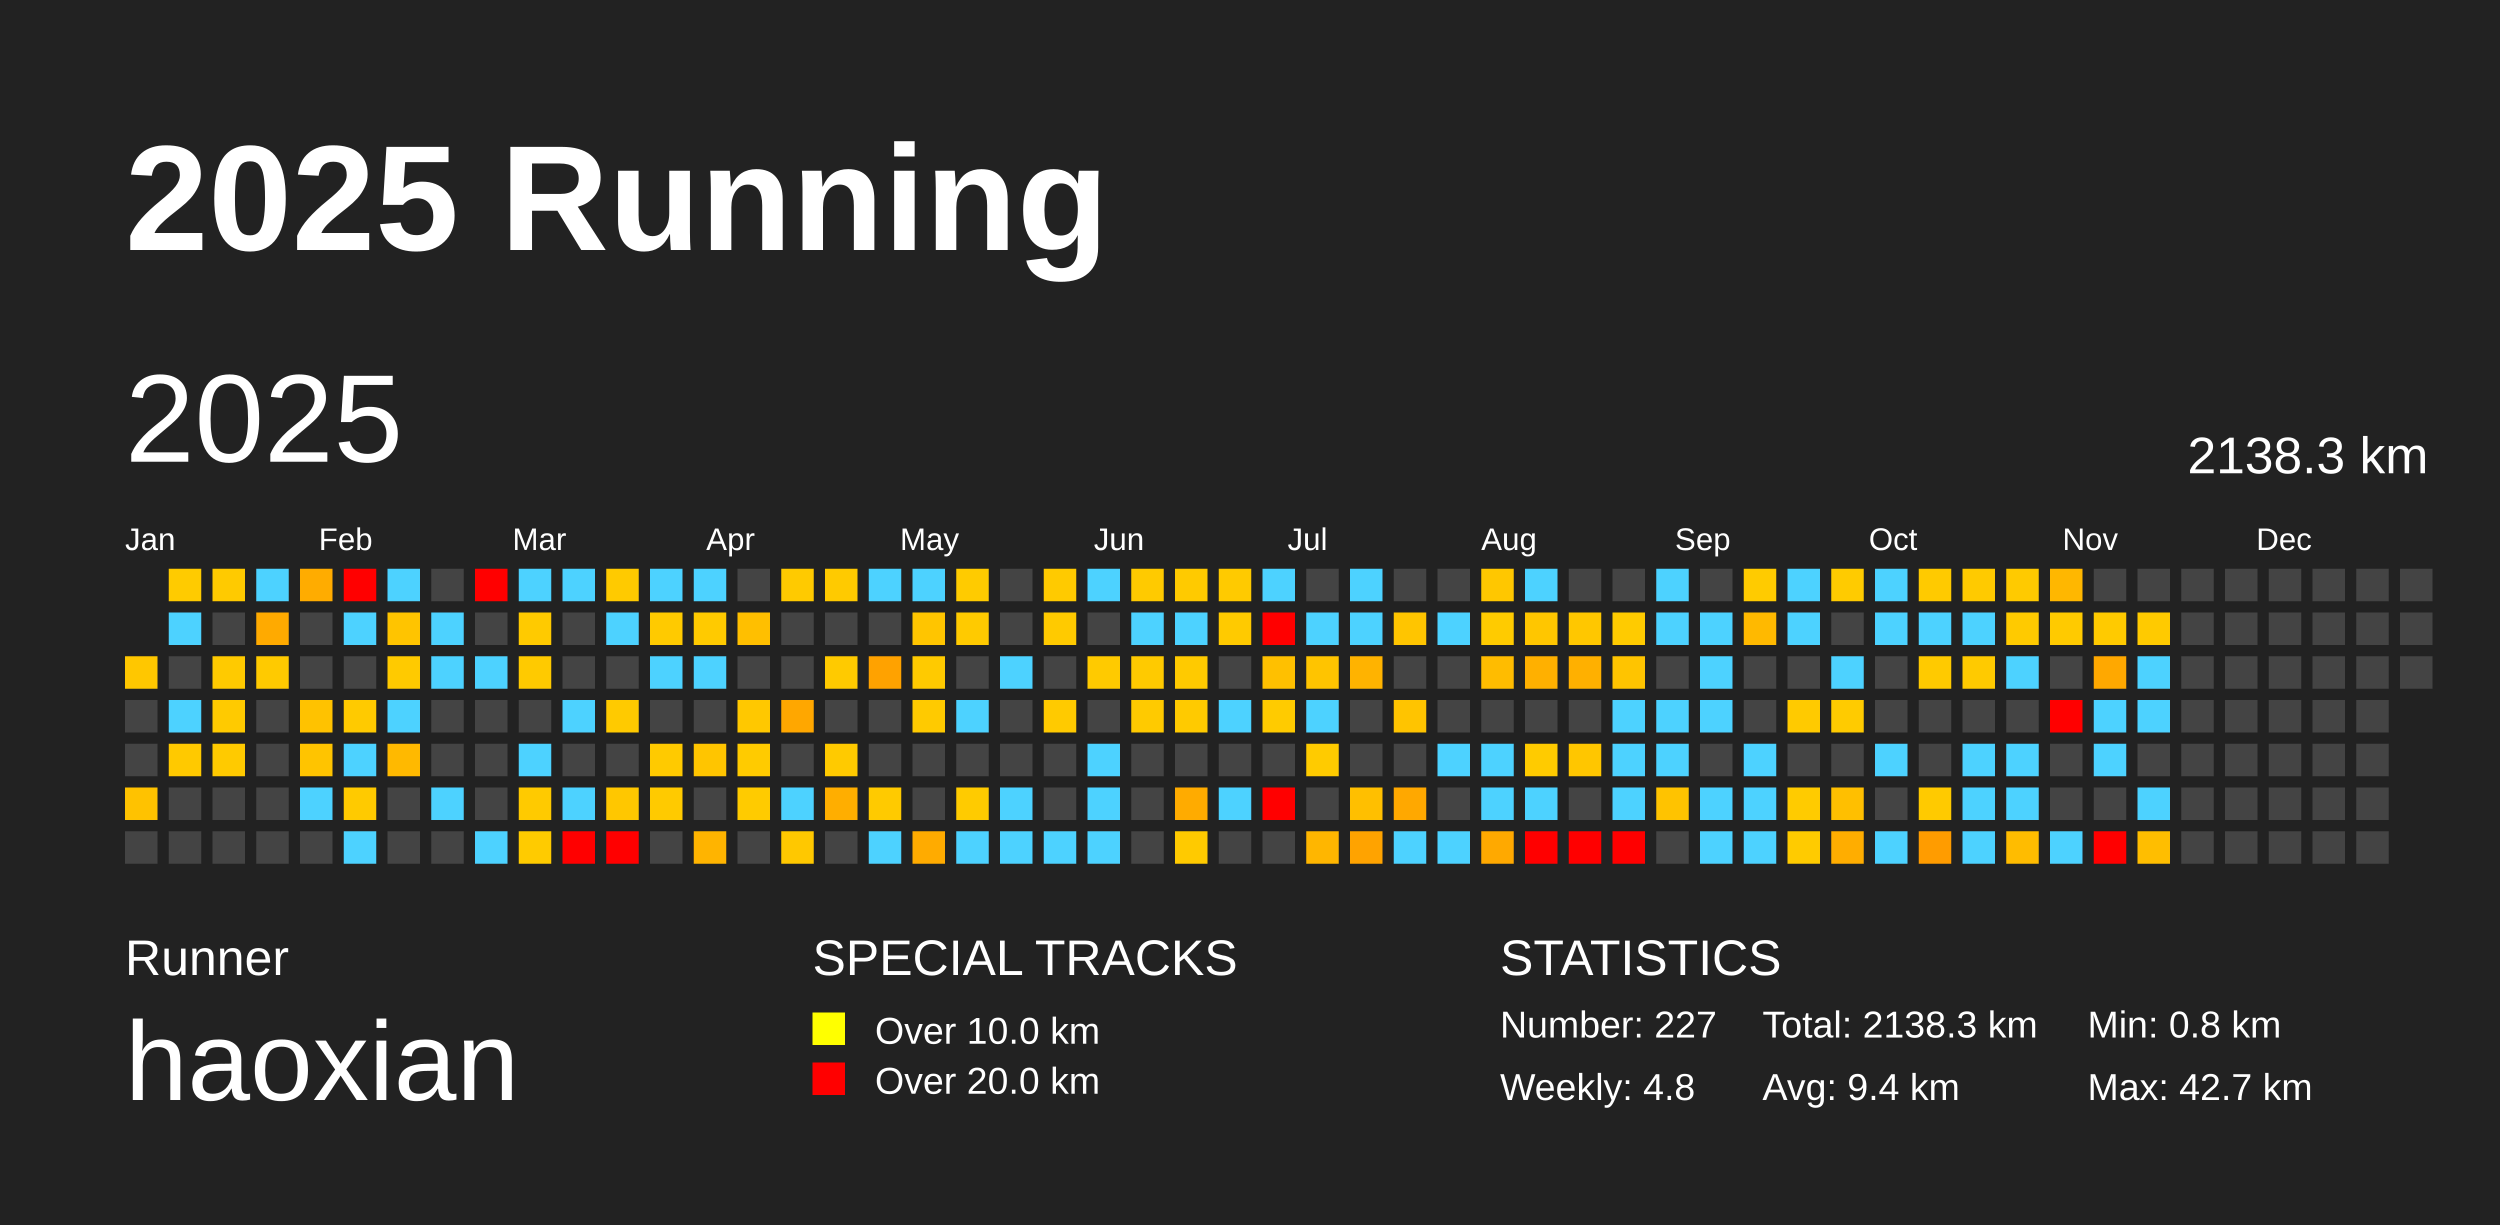
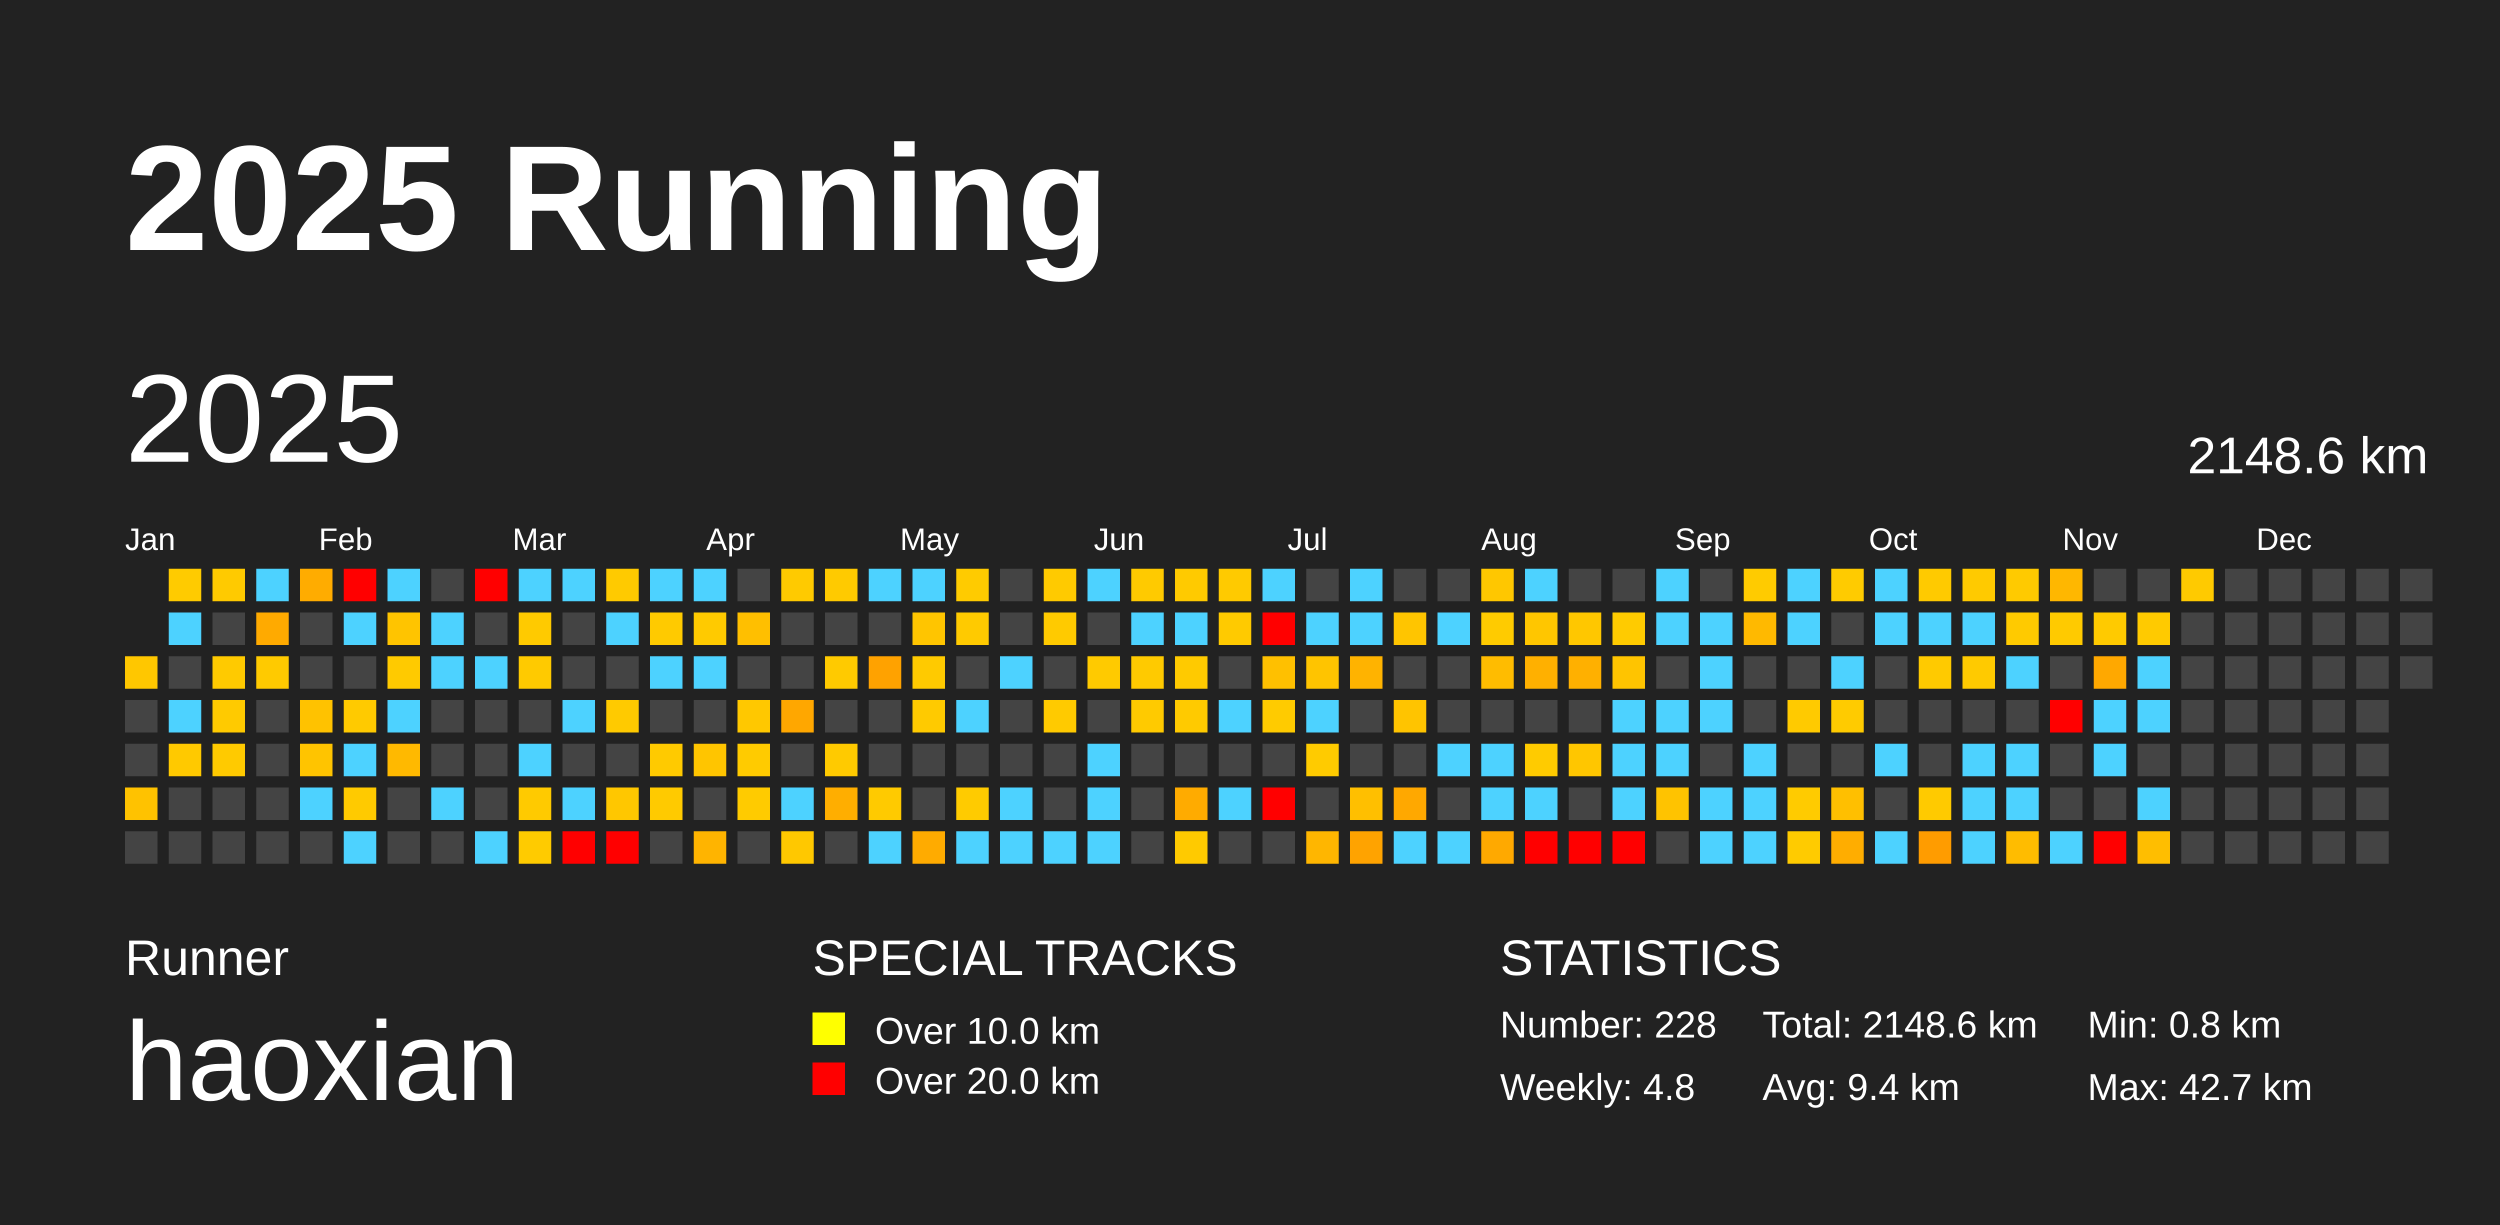
<svg xmlns="http://www.w3.org/2000/svg" baseProfile="full" height="98mm" version="1.1" viewBox="0,0,200,98" width="200mm">
  <defs />
  <rect fill="#222222" height="98" width="200" x="0" y="0" />
  <text fill="#FFFFFF" style="font-size:12px; font-family:Arial; font-weight:bold;" x="10" y="20">2025 Running</text>
  <text fill="#FFFFFF" style="font-size:4px; font-family:Arial" x="10" y="78">Runner</text>
  <text fill="#FFFFFF" style="font-size:9px; font-family:Arial" x="10" y="88">haoxian</text>
  <text fill="#FFFFFF" style="font-size:4px; font-family:Arial" x="65" y="78">SPECIAL TRACKS</text>
  <rect fill="yellow" height="2.6" width="2.6" x="65" y="81" />
  <text fill="#FFFFFF" style="font-size:3px; font-family:Arial" x="70" y="83.5">Over 10.0 km</text>
  <rect fill="red" height="2.6" width="2.6" x="65" y="85" />
  <text fill="#FFFFFF" style="font-size:3px; font-family:Arial" x="70" y="87.5">Over 20.0 km</text>
  <text fill="#FFFFFF" style="font-size:4px; font-family:Arial" x="120" y="78">STATISTICS</text>
-   <text fill="#FFFFFF" style="font-size:3px; font-family:Arial" x="120" y="83">Number: 227</text>
+   <text fill="#FFFFFF" style="font-size:3px; font-family:Arial" x="120" y="83">Number: 228</text>
  <text fill="#FFFFFF" style="font-size:3px; font-family:Arial" x="120" y="88">Weekly: 4.8</text>
-   <text fill="#FFFFFF" style="font-size:3px; font-family:Arial" x="141" y="83">Total: 2138.3 km</text>
+   <text fill="#FFFFFF" style="font-size:3px; font-family:Arial" x="141" y="83">Total: 2148.6 km</text>
  <text fill="#FFFFFF" style="font-size:3px; font-family:Arial" x="141" y="88">Avg: 9.4 km</text>
  <text fill="#FFFFFF" style="font-size:3px; font-family:Arial" x="167" y="83">Min: 0.8 km</text>
  <text fill="#FFFFFF" style="font-size:3px; font-family:Arial" x="167" y="88">Max: 42.7 km</text>
  <text dominant-baseline="hanging" fill="#FFFFFF" style="font-size:10.0px; font-family:Arial;" x="10" y="30">2025</text>
-   <text dominant-baseline="hanging" fill="#FFFFFF" style="font-size:4.125px; font-family:Arial;" x="175" y="35">2138.3 km</text>
+   <text dominant-baseline="hanging" fill="#FFFFFF" style="font-size:4.125px; font-family:Arial;" x="175" y="35">2148.6 km</text>
  <text fill="#FFFFFF" style="font-size:2.5px; font-family:Arial" x="10.0" y="44">Jan</text>
  <text fill="#FFFFFF" style="font-size:2.5px; font-family:Arial" x="25.5" y="44">Feb</text>
  <text fill="#FFFFFF" style="font-size:2.5px; font-family:Arial" x="41.0" y="44">Mar</text>
  <text fill="#FFFFFF" style="font-size:2.5px; font-family:Arial" x="56.5" y="44">Apr</text>
  <text fill="#FFFFFF" style="font-size:2.5px; font-family:Arial" x="72.0" y="44">May</text>
  <text fill="#FFFFFF" style="font-size:2.5px; font-family:Arial" x="87.5" y="44">Jun</text>
  <text fill="#FFFFFF" style="font-size:2.5px; font-family:Arial" x="103.0" y="44">Jul</text>
  <text fill="#FFFFFF" style="font-size:2.5px; font-family:Arial" x="118.5" y="44">Aug</text>
  <text fill="#FFFFFF" style="font-size:2.5px; font-family:Arial" x="134.0" y="44">Sep</text>
  <text fill="#FFFFFF" style="font-size:2.5px; font-family:Arial" x="149.5" y="44">Oct</text>
  <text fill="#FFFFFF" style="font-size:2.5px; font-family:Arial" x="165.0" y="44">Nov</text>
  <text fill="#FFFFFF" style="font-size:2.5px; font-family:Arial" x="180.5" y="44">Dec</text>
  <rect fill="#ffc700" height="2.6" width="2.6" x="10.0" y="52.5" />
  <rect fill="#444444" height="2.6" width="2.6" x="10.0" y="56.0" />
  <rect fill="#444444" height="2.6" width="2.6" x="10.0" y="59.5" />
  <rect fill="#ffc200" height="2.6" width="2.6" x="10.0" y="63.0" />
  <rect fill="#444444" height="2.6" width="2.6" x="10.0" y="66.5" />
  <rect fill="#ffcb00" height="2.6" width="2.6" x="13.5" y="45.5" />
  <rect fill="#4dd2ff" height="2.6" width="2.6" x="13.5" y="49.0" />
  <rect fill="#444444" height="2.6" width="2.6" x="13.5" y="52.5" />
  <rect fill="#4dd2ff" height="2.6" width="2.6" x="13.5" y="56.0" />
  <rect fill="#ffc900" height="2.6" width="2.6" x="13.5" y="59.5" />
  <rect fill="#444444" height="2.6" width="2.6" x="13.5" y="63.0" />
  <rect fill="#444444" height="2.6" width="2.6" x="13.5" y="66.5" />
  <rect fill="#ffca00" height="2.6" width="2.6" x="17.0" y="45.5" />
  <rect fill="#444444" height="2.6" width="2.6" x="17.0" y="49.0" />
  <rect fill="#ffca00" height="2.6" width="2.6" x="17.0" y="52.5" />
  <rect fill="#ffca00" height="2.6" width="2.6" x="17.0" y="56.0" />
  <rect fill="#ffca00" height="2.6" width="2.6" x="17.0" y="59.5" />
  <rect fill="#444444" height="2.6" width="2.6" x="17.0" y="63.0" />
  <rect fill="#444444" height="2.6" width="2.6" x="17.0" y="66.5" />
  <rect fill="#4dd2ff" height="2.6" width="2.6" x="20.5" y="45.5" />
  <rect fill="#ffaa00" height="2.6" width="2.6" x="20.5" y="49.0" />
  <rect fill="#ffca00" height="2.6" width="2.6" x="20.5" y="52.5" />
  <rect fill="#444444" height="2.6" width="2.6" x="20.5" y="56.0" />
  <rect fill="#444444" height="2.6" width="2.6" x="20.5" y="59.5" />
  <rect fill="#444444" height="2.6" width="2.6" x="20.5" y="63.0" />
  <rect fill="#444444" height="2.6" width="2.6" x="20.5" y="66.5" />
  <rect fill="#ffac00" height="2.6" width="2.6" x="24.0" y="45.5" />
  <rect fill="#444444" height="2.6" width="2.6" x="24.0" y="49.0" />
  <rect fill="#444444" height="2.6" width="2.6" x="24.0" y="52.5" />
  <rect fill="#ffc200" height="2.6" width="2.6" x="24.0" y="56.0" />
  <rect fill="#ffc400" height="2.6" width="2.6" x="24.0" y="59.5" />
  <rect fill="#4dd2ff" height="2.6" width="2.6" x="24.0" y="63.0" />
  <rect fill="#444444" height="2.6" width="2.6" x="24.0" y="66.5" />
  <rect fill="red" height="2.6" width="2.6" x="27.5" y="45.5" />
  <rect fill="#4dd2ff" height="2.6" width="2.6" x="27.5" y="49.0" />
  <rect fill="#444444" height="2.6" width="2.6" x="27.5" y="52.5" />
  <rect fill="#ffca00" height="2.6" width="2.6" x="27.5" y="56.0" />
  <rect fill="#4dd2ff" height="2.6" width="2.6" x="27.5" y="59.5" />
  <rect fill="#ffca00" height="2.6" width="2.6" x="27.5" y="63.0" />
  <rect fill="#4dd2ff" height="2.6" width="2.6" x="27.5" y="66.5" />
  <rect fill="#4dd2ff" height="2.6" width="2.6" x="31.0" y="45.5" />
  <rect fill="#ffc400" height="2.6" width="2.6" x="31.0" y="49.0" />
  <rect fill="#ffca00" height="2.6" width="2.6" x="31.0" y="52.5" />
  <rect fill="#4dd2ff" height="2.6" width="2.6" x="31.0" y="56.0" />
  <rect fill="#ffb900" height="2.6" width="2.6" x="31.0" y="59.5" />
  <rect fill="#444444" height="2.6" width="2.6" x="31.0" y="63.0" />
  <rect fill="#444444" height="2.6" width="2.6" x="31.0" y="66.5" />
  <rect fill="#444444" height="2.6" width="2.6" x="34.5" y="45.5" />
  <rect fill="#4dd2ff" height="2.6" width="2.6" x="34.5" y="49.0" />
  <rect fill="#4dd2ff" height="2.6" width="2.6" x="34.5" y="52.5" />
  <rect fill="#444444" height="2.6" width="2.6" x="34.5" y="56.0" />
  <rect fill="#444444" height="2.6" width="2.6" x="34.5" y="59.5" />
  <rect fill="#4dd2ff" height="2.6" width="2.6" x="34.5" y="63.0" />
  <rect fill="#444444" height="2.6" width="2.6" x="34.5" y="66.5" />
  <rect fill="red" height="2.6" width="2.6" x="38.0" y="45.5" />
  <rect fill="#444444" height="2.6" width="2.6" x="38.0" y="49.0" />
  <rect fill="#4dd2ff" height="2.6" width="2.6" x="38.0" y="52.5" />
  <rect fill="#444444" height="2.6" width="2.6" x="38.0" y="56.0" />
  <rect fill="#444444" height="2.6" width="2.6" x="38.0" y="59.5" />
  <rect fill="#444444" height="2.6" width="2.6" x="38.0" y="63.0" />
  <rect fill="#4dd2ff" height="2.6" width="2.6" x="38.0" y="66.5" />
  <rect fill="#4dd2ff" height="2.6" width="2.6" x="41.5" y="45.5" />
  <rect fill="#ffca00" height="2.6" width="2.6" x="41.5" y="49.0" />
  <rect fill="#ffca00" height="2.6" width="2.6" x="41.5" y="52.5" />
  <rect fill="#444444" height="2.6" width="2.6" x="41.5" y="56.0" />
  <rect fill="#4dd2ff" height="2.6" width="2.6" x="41.5" y="59.5" />
  <rect fill="#ffca00" height="2.6" width="2.6" x="41.5" y="63.0" />
  <rect fill="#ffcb00" height="2.6" width="2.6" x="41.5" y="66.5" />
  <rect fill="#4dd2ff" height="2.6" width="2.6" x="45.0" y="45.5" />
  <rect fill="#444444" height="2.6" width="2.6" x="45.0" y="49.0" />
  <rect fill="#444444" height="2.6" width="2.6" x="45.0" y="52.5" />
  <rect fill="#4dd2ff" height="2.6" width="2.6" x="45.0" y="56.0" />
  <rect fill="#444444" height="2.6" width="2.6" x="45.0" y="59.5" />
  <rect fill="#4dd2ff" height="2.6" width="2.6" x="45.0" y="63.0" />
  <rect fill="red" height="2.6" width="2.6" x="45.0" y="66.5" />
  <rect fill="#ffca00" height="2.6" width="2.6" x="48.5" y="45.5" />
  <rect fill="#4dd2ff" height="2.6" width="2.6" x="48.5" y="49.0" />
  <rect fill="#444444" height="2.6" width="2.6" x="48.5" y="52.5" />
  <rect fill="#ffca00" height="2.6" width="2.6" x="48.5" y="56.0" />
  <rect fill="#444444" height="2.6" width="2.6" x="48.5" y="59.5" />
  <rect fill="#ffc700" height="2.6" width="2.6" x="48.5" y="63.0" />
  <rect fill="red" height="2.6" width="2.6" x="48.5" y="66.5" />
  <rect fill="#4dd2ff" height="2.6" width="2.6" x="52.0" y="45.5" />
  <rect fill="#ffca00" height="2.6" width="2.6" x="52.0" y="49.0" />
  <rect fill="#4dd2ff" height="2.6" width="2.6" x="52.0" y="52.5" />
  <rect fill="#444444" height="2.6" width="2.6" x="52.0" y="56.0" />
  <rect fill="#ffca00" height="2.6" width="2.6" x="52.0" y="59.5" />
  <rect fill="#ffca00" height="2.6" width="2.6" x="52.0" y="63.0" />
  <rect fill="#444444" height="2.6" width="2.6" x="52.0" y="66.5" />
  <rect fill="#4dd2ff" height="2.6" width="2.6" x="55.5" y="45.5" />
  <rect fill="#ffca00" height="2.6" width="2.6" x="55.5" y="49.0" />
  <rect fill="#4dd2ff" height="2.6" width="2.6" x="55.5" y="52.5" />
  <rect fill="#444444" height="2.6" width="2.6" x="55.5" y="56.0" />
  <rect fill="#ffc500" height="2.6" width="2.6" x="55.5" y="59.5" />
  <rect fill="#444444" height="2.6" width="2.6" x="55.5" y="63.0" />
  <rect fill="#ffb400" height="2.6" width="2.6" x="55.5" y="66.5" />
  <rect fill="#444444" height="2.6" width="2.6" x="59.0" y="45.5" />
  <rect fill="#ffbf00" height="2.6" width="2.6" x="59.0" y="49.0" />
  <rect fill="#444444" height="2.6" width="2.6" x="59.0" y="52.5" />
  <rect fill="#ffc800" height="2.6" width="2.6" x="59.0" y="56.0" />
  <rect fill="#ffcb00" height="2.6" width="2.6" x="59.0" y="59.5" />
  <rect fill="#ffcb00" height="2.6" width="2.6" x="59.0" y="63.0" />
  <rect fill="#444444" height="2.6" width="2.6" x="59.0" y="66.5" />
  <rect fill="#ffca00" height="2.6" width="2.6" x="62.5" y="45.5" />
  <rect fill="#444444" height="2.6" width="2.6" x="62.5" y="49.0" />
  <rect fill="#444444" height="2.6" width="2.6" x="62.5" y="52.5" />
  <rect fill="#ffa700" height="2.6" width="2.6" x="62.5" y="56.0" />
  <rect fill="#444444" height="2.6" width="2.6" x="62.5" y="59.5" />
  <rect fill="#4dd2ff" height="2.6" width="2.6" x="62.5" y="63.0" />
  <rect fill="#ffc800" height="2.6" width="2.6" x="62.5" y="66.5" />
  <rect fill="#ffca00" height="2.6" width="2.6" x="66.0" y="45.5" />
  <rect fill="#444444" height="2.6" width="2.6" x="66.0" y="49.0" />
  <rect fill="#ffca00" height="2.6" width="2.6" x="66.0" y="52.5" />
  <rect fill="#444444" height="2.6" width="2.6" x="66.0" y="56.0" />
  <rect fill="#ffca00" height="2.6" width="2.6" x="66.0" y="59.5" />
  <rect fill="#ffae00" height="2.6" width="2.6" x="66.0" y="63.0" />
  <rect fill="#444444" height="2.6" width="2.6" x="66.0" y="66.5" />
  <rect fill="#4dd2ff" height="2.6" width="2.6" x="69.5" y="45.5" />
  <rect fill="#444444" height="2.6" width="2.6" x="69.5" y="49.0" />
  <rect fill="#ffa200" height="2.6" width="2.6" x="69.5" y="52.5" />
  <rect fill="#444444" height="2.6" width="2.6" x="69.5" y="56.0" />
  <rect fill="#444444" height="2.6" width="2.6" x="69.5" y="59.5" />
  <rect fill="#ffca00" height="2.6" width="2.6" x="69.5" y="63.0" />
  <rect fill="#4dd2ff" height="2.6" width="2.6" x="69.5" y="66.5" />
  <rect fill="#4dd2ff" height="2.6" width="2.6" x="73.0" y="45.5" />
  <rect fill="#ffc500" height="2.6" width="2.6" x="73.0" y="49.0" />
  <rect fill="#ffca00" height="2.6" width="2.6" x="73.0" y="52.5" />
  <rect fill="#ffca00" height="2.6" width="2.6" x="73.0" y="56.0" />
  <rect fill="#444444" height="2.6" width="2.6" x="73.0" y="59.5" />
  <rect fill="#444444" height="2.6" width="2.6" x="73.0" y="63.0" />
  <rect fill="#ffab00" height="2.6" width="2.6" x="73.0" y="66.5" />
  <rect fill="#ffcb00" height="2.6" width="2.6" x="76.5" y="45.5" />
  <rect fill="#ffca00" height="2.6" width="2.6" x="76.5" y="49.0" />
  <rect fill="#444444" height="2.6" width="2.6" x="76.5" y="52.5" />
  <rect fill="#4dd2ff" height="2.6" width="2.6" x="76.5" y="56.0" />
  <rect fill="#444444" height="2.6" width="2.6" x="76.5" y="59.5" />
  <rect fill="#ffcb00" height="2.6" width="2.6" x="76.5" y="63.0" />
  <rect fill="#4dd2ff" height="2.6" width="2.6" x="76.5" y="66.5" />
  <rect fill="#444444" height="2.6" width="2.6" x="80.0" y="45.5" />
  <rect fill="#444444" height="2.6" width="2.6" x="80.0" y="49.0" />
  <rect fill="#4dd2ff" height="2.6" width="2.6" x="80.0" y="52.5" />
  <rect fill="#444444" height="2.6" width="2.6" x="80.0" y="56.0" />
  <rect fill="#444444" height="2.6" width="2.6" x="80.0" y="59.5" />
  <rect fill="#4dd2ff" height="2.6" width="2.6" x="80.0" y="63.0" />
  <rect fill="#4dd2ff" height="2.6" width="2.6" x="80.0" y="66.5" />
  <rect fill="#ffca00" height="2.6" width="2.6" x="83.5" y="45.5" />
  <rect fill="#ffca00" height="2.6" width="2.6" x="83.5" y="49.0" />
  <rect fill="#444444" height="2.6" width="2.6" x="83.5" y="52.5" />
  <rect fill="#ffca00" height="2.6" width="2.6" x="83.5" y="56.0" />
  <rect fill="#444444" height="2.6" width="2.6" x="83.5" y="59.5" />
  <rect fill="#444444" height="2.6" width="2.6" x="83.5" y="63.0" />
  <rect fill="#4dd2ff" height="2.6" width="2.6" x="83.5" y="66.5" />
  <rect fill="#4dd2ff" height="2.6" width="2.6" x="87.0" y="45.5" />
  <rect fill="#444444" height="2.6" width="2.6" x="87.0" y="49.0" />
  <rect fill="#ffca00" height="2.6" width="2.6" x="87.0" y="52.5" />
  <rect fill="#444444" height="2.6" width="2.6" x="87.0" y="56.0" />
  <rect fill="#4dd2ff" height="2.6" width="2.6" x="87.0" y="59.5" />
  <rect fill="#4dd2ff" height="2.6" width="2.6" x="87.0" y="63.0" />
  <rect fill="#4dd2ff" height="2.6" width="2.6" x="87.0" y="66.5" />
  <rect fill="#ffca00" height="2.6" width="2.6" x="90.5" y="45.5" />
  <rect fill="#4dd2ff" height="2.6" width="2.6" x="90.5" y="49.0" />
  <rect fill="#ffca00" height="2.6" width="2.6" x="90.5" y="52.5" />
  <rect fill="#ffca00" height="2.6" width="2.6" x="90.5" y="56.0" />
  <rect fill="#444444" height="2.6" width="2.6" x="90.5" y="59.5" />
  <rect fill="#444444" height="2.6" width="2.6" x="90.5" y="63.0" />
  <rect fill="#444444" height="2.6" width="2.6" x="90.5" y="66.5" />
  <rect fill="#ffca00" height="2.6" width="2.6" x="94.0" y="45.5" />
  <rect fill="#4dd2ff" height="2.6" width="2.6" x="94.0" y="49.0" />
  <rect fill="#ffca00" height="2.6" width="2.6" x="94.0" y="52.5" />
  <rect fill="#ffca00" height="2.6" width="2.6" x="94.0" y="56.0" />
  <rect fill="#444444" height="2.6" width="2.6" x="94.0" y="59.5" />
  <rect fill="#ffab00" height="2.6" width="2.6" x="94.0" y="63.0" />
  <rect fill="#ffca00" height="2.6" width="2.6" x="94.0" y="66.5" />
  <rect fill="#ffca00" height="2.6" width="2.6" x="97.5" y="45.5" />
  <rect fill="#ffca00" height="2.6" width="2.6" x="97.5" y="49.0" />
  <rect fill="#444444" height="2.6" width="2.6" x="97.5" y="52.5" />
  <rect fill="#4dd2ff" height="2.6" width="2.6" x="97.5" y="56.0" />
  <rect fill="#444444" height="2.6" width="2.6" x="97.5" y="59.5" />
  <rect fill="#4dd2ff" height="2.6" width="2.6" x="97.5" y="63.0" />
  <rect fill="#444444" height="2.6" width="2.6" x="97.5" y="66.5" />
  <rect fill="#4dd2ff" height="2.6" width="2.6" x="101.0" y="45.5" />
  <rect fill="red" height="2.6" width="2.6" x="101.0" y="49.0" />
  <rect fill="#ffc000" height="2.6" width="2.6" x="101.0" y="52.5" />
  <rect fill="#ffcb00" height="2.6" width="2.6" x="101.0" y="56.0" />
  <rect fill="#444444" height="2.6" width="2.6" x="101.0" y="59.5" />
  <rect fill="red" height="2.6" width="2.6" x="101.0" y="63.0" />
  <rect fill="#444444" height="2.6" width="2.6" x="101.0" y="66.5" />
  <rect fill="#444444" height="2.6" width="2.6" x="104.5" y="45.5" />
  <rect fill="#4dd2ff" height="2.6" width="2.6" x="104.5" y="49.0" />
  <rect fill="#ffc400" height="2.6" width="2.6" x="104.5" y="52.5" />
  <rect fill="#4dd2ff" height="2.6" width="2.6" x="104.5" y="56.0" />
  <rect fill="#ffcb00" height="2.6" width="2.6" x="104.5" y="59.5" />
  <rect fill="#444444" height="2.6" width="2.6" x="104.5" y="63.0" />
  <rect fill="#ffb600" height="2.6" width="2.6" x="104.5" y="66.5" />
  <rect fill="#4dd2ff" height="2.6" width="2.6" x="108.0" y="45.5" />
  <rect fill="#4dd2ff" height="2.6" width="2.6" x="108.0" y="49.0" />
  <rect fill="#ffb300" height="2.6" width="2.6" x="108.0" y="52.5" />
  <rect fill="#444444" height="2.6" width="2.6" x="108.0" y="56.0" />
  <rect fill="#444444" height="2.6" width="2.6" x="108.0" y="59.5" />
  <rect fill="#ffbf00" height="2.6" width="2.6" x="108.0" y="63.0" />
  <rect fill="#ffa300" height="2.6" width="2.6" x="108.0" y="66.5" />
  <rect fill="#444444" height="2.6" width="2.6" x="111.5" y="45.5" />
  <rect fill="#ffc500" height="2.6" width="2.6" x="111.5" y="49.0" />
  <rect fill="#444444" height="2.6" width="2.6" x="111.5" y="52.5" />
  <rect fill="#ffc400" height="2.6" width="2.6" x="111.5" y="56.0" />
  <rect fill="#444444" height="2.6" width="2.6" x="111.5" y="59.5" />
  <rect fill="#ffa800" height="2.6" width="2.6" x="111.5" y="63.0" />
  <rect fill="#4dd2ff" height="2.6" width="2.6" x="111.5" y="66.5" />
  <rect fill="#444444" height="2.6" width="2.6" x="115.0" y="45.5" />
  <rect fill="#4dd2ff" height="2.6" width="2.6" x="115.0" y="49.0" />
  <rect fill="#444444" height="2.6" width="2.6" x="115.0" y="52.5" />
  <rect fill="#444444" height="2.6" width="2.6" x="115.0" y="56.0" />
  <rect fill="#4dd2ff" height="2.6" width="2.6" x="115.0" y="59.5" />
  <rect fill="#444444" height="2.6" width="2.6" x="115.0" y="63.0" />
  <rect fill="#4dd2ff" height="2.6" width="2.6" x="115.0" y="66.5" />
  <rect fill="#ffc700" height="2.6" width="2.6" x="118.5" y="45.5" />
  <rect fill="#ffcb00" height="2.6" width="2.6" x="118.5" y="49.0" />
  <rect fill="#ffbc00" height="2.6" width="2.6" x="118.5" y="52.5" />
  <rect fill="#444444" height="2.6" width="2.6" x="118.5" y="56.0" />
  <rect fill="#4dd2ff" height="2.6" width="2.6" x="118.5" y="59.5" />
  <rect fill="#4dd2ff" height="2.6" width="2.6" x="118.5" y="63.0" />
  <rect fill="#ffa900" height="2.6" width="2.6" x="118.5" y="66.5" />
  <rect fill="#4dd2ff" height="2.6" width="2.6" x="122.0" y="45.5" />
  <rect fill="#ffc600" height="2.6" width="2.6" x="122.0" y="49.0" />
  <rect fill="#ffb000" height="2.6" width="2.6" x="122.0" y="52.5" />
  <rect fill="#444444" height="2.6" width="2.6" x="122.0" y="56.0" />
  <rect fill="#ffcb00" height="2.6" width="2.6" x="122.0" y="59.5" />
  <rect fill="#4dd2ff" height="2.6" width="2.6" x="122.0" y="63.0" />
  <rect fill="red" height="2.6" width="2.6" x="122.0" y="66.5" />
  <rect fill="#444444" height="2.6" width="2.6" x="125.5" y="45.5" />
  <rect fill="#ffc700" height="2.6" width="2.6" x="125.5" y="49.0" />
  <rect fill="#ffb000" height="2.6" width="2.6" x="125.5" y="52.5" />
  <rect fill="#444444" height="2.6" width="2.6" x="125.5" y="56.0" />
  <rect fill="#ffc600" height="2.6" width="2.6" x="125.5" y="59.5" />
  <rect fill="#444444" height="2.6" width="2.6" x="125.5" y="63.0" />
  <rect fill="red" height="2.6" width="2.6" x="125.5" y="66.5" />
  <rect fill="#444444" height="2.6" width="2.6" x="129.0" y="45.5" />
  <rect fill="#ffcb00" height="2.6" width="2.6" x="129.0" y="49.0" />
  <rect fill="#ffc400" height="2.6" width="2.6" x="129.0" y="52.5" />
  <rect fill="#4dd2ff" height="2.6" width="2.6" x="129.0" y="56.0" />
  <rect fill="#4dd2ff" height="2.6" width="2.6" x="129.0" y="59.5" />
  <rect fill="#4dd2ff" height="2.6" width="2.6" x="129.0" y="63.0" />
  <rect fill="red" height="2.6" width="2.6" x="129.0" y="66.5" />
  <rect fill="#4dd2ff" height="2.6" width="2.6" x="132.5" y="45.5" />
  <rect fill="#4dd2ff" height="2.6" width="2.6" x="132.5" y="49.0" />
  <rect fill="#444444" height="2.6" width="2.6" x="132.5" y="52.5" />
  <rect fill="#4dd2ff" height="2.6" width="2.6" x="132.5" y="56.0" />
  <rect fill="#4dd2ff" height="2.6" width="2.6" x="132.5" y="59.5" />
  <rect fill="#ffc300" height="2.6" width="2.6" x="132.5" y="63.0" />
  <rect fill="#444444" height="2.6" width="2.6" x="132.5" y="66.5" />
  <rect fill="#444444" height="2.6" width="2.6" x="136.0" y="45.5" />
  <rect fill="#4dd2ff" height="2.6" width="2.6" x="136.0" y="49.0" />
  <rect fill="#4dd2ff" height="2.6" width="2.6" x="136.0" y="52.5" />
  <rect fill="#4dd2ff" height="2.6" width="2.6" x="136.0" y="56.0" />
  <rect fill="#444444" height="2.6" width="2.6" x="136.0" y="59.5" />
  <rect fill="#4dd2ff" height="2.6" width="2.6" x="136.0" y="63.0" />
  <rect fill="#4dd2ff" height="2.6" width="2.6" x="136.0" y="66.5" />
  <rect fill="#ffcb00" height="2.6" width="2.6" x="139.5" y="45.5" />
  <rect fill="#ffb900" height="2.6" width="2.6" x="139.5" y="49.0" />
  <rect fill="#444444" height="2.6" width="2.6" x="139.5" y="52.5" />
  <rect fill="#444444" height="2.6" width="2.6" x="139.5" y="56.0" />
  <rect fill="#4dd2ff" height="2.6" width="2.6" x="139.5" y="59.5" />
  <rect fill="#4dd2ff" height="2.6" width="2.6" x="139.5" y="63.0" />
  <rect fill="#4dd2ff" height="2.6" width="2.6" x="139.5" y="66.5" />
  <rect fill="#4dd2ff" height="2.6" width="2.6" x="143.0" y="45.5" />
  <rect fill="#4dd2ff" height="2.6" width="2.6" x="143.0" y="49.0" />
  <rect fill="#444444" height="2.6" width="2.6" x="143.0" y="52.5" />
  <rect fill="#ffca00" height="2.6" width="2.6" x="143.0" y="56.0" />
  <rect fill="#444444" height="2.6" width="2.6" x="143.0" y="59.5" />
  <rect fill="#ffcb00" height="2.6" width="2.6" x="143.0" y="63.0" />
  <rect fill="#ffcb00" height="2.6" width="2.6" x="143.0" y="66.5" />
  <rect fill="#ffcb00" height="2.6" width="2.6" x="146.5" y="45.5" />
  <rect fill="#444444" height="2.6" width="2.6" x="146.5" y="49.0" />
  <rect fill="#4dd2ff" height="2.6" width="2.6" x="146.5" y="52.5" />
  <rect fill="#ffcb00" height="2.6" width="2.6" x="146.5" y="56.0" />
  <rect fill="#444444" height="2.6" width="2.6" x="146.5" y="59.5" />
  <rect fill="#ffbf00" height="2.6" width="2.6" x="146.5" y="63.0" />
  <rect fill="#ffad00" height="2.6" width="2.6" x="146.5" y="66.5" />
  <rect fill="#4dd2ff" height="2.6" width="2.6" x="150.0" y="45.5" />
  <rect fill="#4dd2ff" height="2.6" width="2.6" x="150.0" y="49.0" />
  <rect fill="#444444" height="2.6" width="2.6" x="150.0" y="52.5" />
  <rect fill="#444444" height="2.6" width="2.6" x="150.0" y="56.0" />
  <rect fill="#4dd2ff" height="2.6" width="2.6" x="150.0" y="59.5" />
  <rect fill="#444444" height="2.6" width="2.6" x="150.0" y="63.0" />
  <rect fill="#4dd2ff" height="2.6" width="2.6" x="150.0" y="66.5" />
  <rect fill="#ffca00" height="2.6" width="2.6" x="153.5" y="45.5" />
  <rect fill="#4dd2ff" height="2.6" width="2.6" x="153.5" y="49.0" />
  <rect fill="#ffca00" height="2.6" width="2.6" x="153.5" y="52.5" />
  <rect fill="#444444" height="2.6" width="2.6" x="153.5" y="56.0" />
  <rect fill="#444444" height="2.6" width="2.6" x="153.5" y="59.5" />
  <rect fill="#ffca00" height="2.6" width="2.6" x="153.5" y="63.0" />
  <rect fill="#ff9c00" height="2.6" width="2.6" x="153.5" y="66.5" />
  <rect fill="#ffca00" height="2.6" width="2.6" x="157.0" y="45.5" />
  <rect fill="#4dd2ff" height="2.6" width="2.6" x="157.0" y="49.0" />
  <rect fill="#ffca00" height="2.6" width="2.6" x="157.0" y="52.5" />
  <rect fill="#444444" height="2.6" width="2.6" x="157.0" y="56.0" />
  <rect fill="#4dd2ff" height="2.6" width="2.6" x="157.0" y="59.5" />
  <rect fill="#4dd2ff" height="2.6" width="2.6" x="157.0" y="63.0" />
  <rect fill="#4dd2ff" height="2.6" width="2.6" x="157.0" y="66.5" />
  <rect fill="#ffca00" height="2.6" width="2.6" x="160.5" y="45.5" />
  <rect fill="#ffca00" height="2.6" width="2.6" x="160.5" y="49.0" />
  <rect fill="#4dd2ff" height="2.6" width="2.6" x="160.5" y="52.5" />
  <rect fill="#444444" height="2.6" width="2.6" x="160.5" y="56.0" />
  <rect fill="#4dd2ff" height="2.6" width="2.6" x="160.5" y="59.5" />
  <rect fill="#4dd2ff" height="2.6" width="2.6" x="160.5" y="63.0" />
  <rect fill="#ffbc00" height="2.6" width="2.6" x="160.5" y="66.5" />
  <rect fill="#ffb700" height="2.6" width="2.6" x="164.0" y="45.5" />
  <rect fill="#ffca00" height="2.6" width="2.6" x="164.0" y="49.0" />
  <rect fill="#444444" height="2.6" width="2.6" x="164.0" y="52.5" />
  <rect fill="red" height="2.6" width="2.6" x="164.0" y="56.0" />
  <rect fill="#444444" height="2.6" width="2.6" x="164.0" y="59.5" />
  <rect fill="#444444" height="2.6" width="2.6" x="164.0" y="63.0" />
  <rect fill="#4dd2ff" height="2.6" width="2.6" x="164.0" y="66.5" />
  <rect fill="#444444" height="2.6" width="2.6" x="167.5" y="45.5" />
  <rect fill="#ffca00" height="2.6" width="2.6" x="167.5" y="49.0" />
  <rect fill="#ffa800" height="2.6" width="2.6" x="167.5" y="52.5" />
  <rect fill="#4dd2ff" height="2.6" width="2.6" x="167.5" y="56.0" />
  <rect fill="#4dd2ff" height="2.6" width="2.6" x="167.5" y="59.5" />
  <rect fill="#444444" height="2.6" width="2.6" x="167.5" y="63.0" />
  <rect fill="red" height="2.6" width="2.6" x="167.5" y="66.5" />
  <rect fill="#444444" height="2.6" width="2.6" x="171.0" y="45.5" />
  <rect fill="#ffca00" height="2.6" width="2.6" x="171.0" y="49.0" />
  <rect fill="#4dd2ff" height="2.6" width="2.6" x="171.0" y="52.5" />
  <rect fill="#4dd2ff" height="2.6" width="2.6" x="171.0" y="56.0" />
  <rect fill="#444444" height="2.6" width="2.6" x="171.0" y="59.5" />
  <rect fill="#4dd2ff" height="2.6" width="2.6" x="171.0" y="63.0" />
  <rect fill="#ffbe00" height="2.6" width="2.6" x="171.0" y="66.5" />
-   <rect fill="#444444" height="2.6" width="2.6" x="174.5" y="45.5" />
+   <rect fill="#ffca00" height="2.6" width="2.6" x="174.5" y="45.5" />
  <rect fill="#444444" height="2.6" width="2.6" x="174.5" y="49.0" />
  <rect fill="#444444" height="2.6" width="2.6" x="174.5" y="52.5" />
  <rect fill="#444444" height="2.6" width="2.6" x="174.5" y="56.0" />
  <rect fill="#444444" height="2.6" width="2.6" x="174.5" y="59.5" />
  <rect fill="#444444" height="2.6" width="2.6" x="174.5" y="63.0" />
  <rect fill="#444444" height="2.6" width="2.6" x="174.5" y="66.5" />
  <rect fill="#444444" height="2.6" width="2.6" x="178.0" y="45.5" />
  <rect fill="#444444" height="2.6" width="2.6" x="178.0" y="49.0" />
  <rect fill="#444444" height="2.6" width="2.6" x="178.0" y="52.5" />
  <rect fill="#444444" height="2.6" width="2.6" x="178.0" y="56.0" />
  <rect fill="#444444" height="2.6" width="2.6" x="178.0" y="59.5" />
  <rect fill="#444444" height="2.6" width="2.6" x="178.0" y="63.0" />
  <rect fill="#444444" height="2.6" width="2.6" x="178.0" y="66.5" />
  <rect fill="#444444" height="2.6" width="2.6" x="181.5" y="45.5" />
  <rect fill="#444444" height="2.6" width="2.6" x="181.5" y="49.0" />
  <rect fill="#444444" height="2.6" width="2.6" x="181.5" y="52.5" />
  <rect fill="#444444" height="2.6" width="2.6" x="181.5" y="56.0" />
  <rect fill="#444444" height="2.6" width="2.6" x="181.5" y="59.5" />
  <rect fill="#444444" height="2.6" width="2.6" x="181.5" y="63.0" />
  <rect fill="#444444" height="2.6" width="2.6" x="181.5" y="66.5" />
  <rect fill="#444444" height="2.6" width="2.6" x="185.0" y="45.5" />
  <rect fill="#444444" height="2.6" width="2.6" x="185.0" y="49.0" />
  <rect fill="#444444" height="2.6" width="2.6" x="185.0" y="52.5" />
  <rect fill="#444444" height="2.6" width="2.6" x="185.0" y="56.0" />
  <rect fill="#444444" height="2.6" width="2.6" x="185.0" y="59.5" />
  <rect fill="#444444" height="2.6" width="2.6" x="185.0" y="63.0" />
  <rect fill="#444444" height="2.6" width="2.6" x="185.0" y="66.5" />
  <rect fill="#444444" height="2.6" width="2.6" x="188.5" y="45.5" />
  <rect fill="#444444" height="2.6" width="2.6" x="188.5" y="49.0" />
  <rect fill="#444444" height="2.6" width="2.6" x="188.5" y="52.5" />
  <rect fill="#444444" height="2.6" width="2.6" x="188.5" y="56.0" />
  <rect fill="#444444" height="2.6" width="2.6" x="188.5" y="59.5" />
  <rect fill="#444444" height="2.6" width="2.6" x="188.5" y="63.0" />
  <rect fill="#444444" height="2.6" width="2.6" x="188.5" y="66.5" />
  <rect fill="#444444" height="2.6" width="2.6" x="192.0" y="45.5" />
  <rect fill="#444444" height="2.6" width="2.6" x="192.0" y="49.0" />
  <rect fill="#444444" height="2.6" width="2.6" x="192.0" y="52.5" />
</svg>
